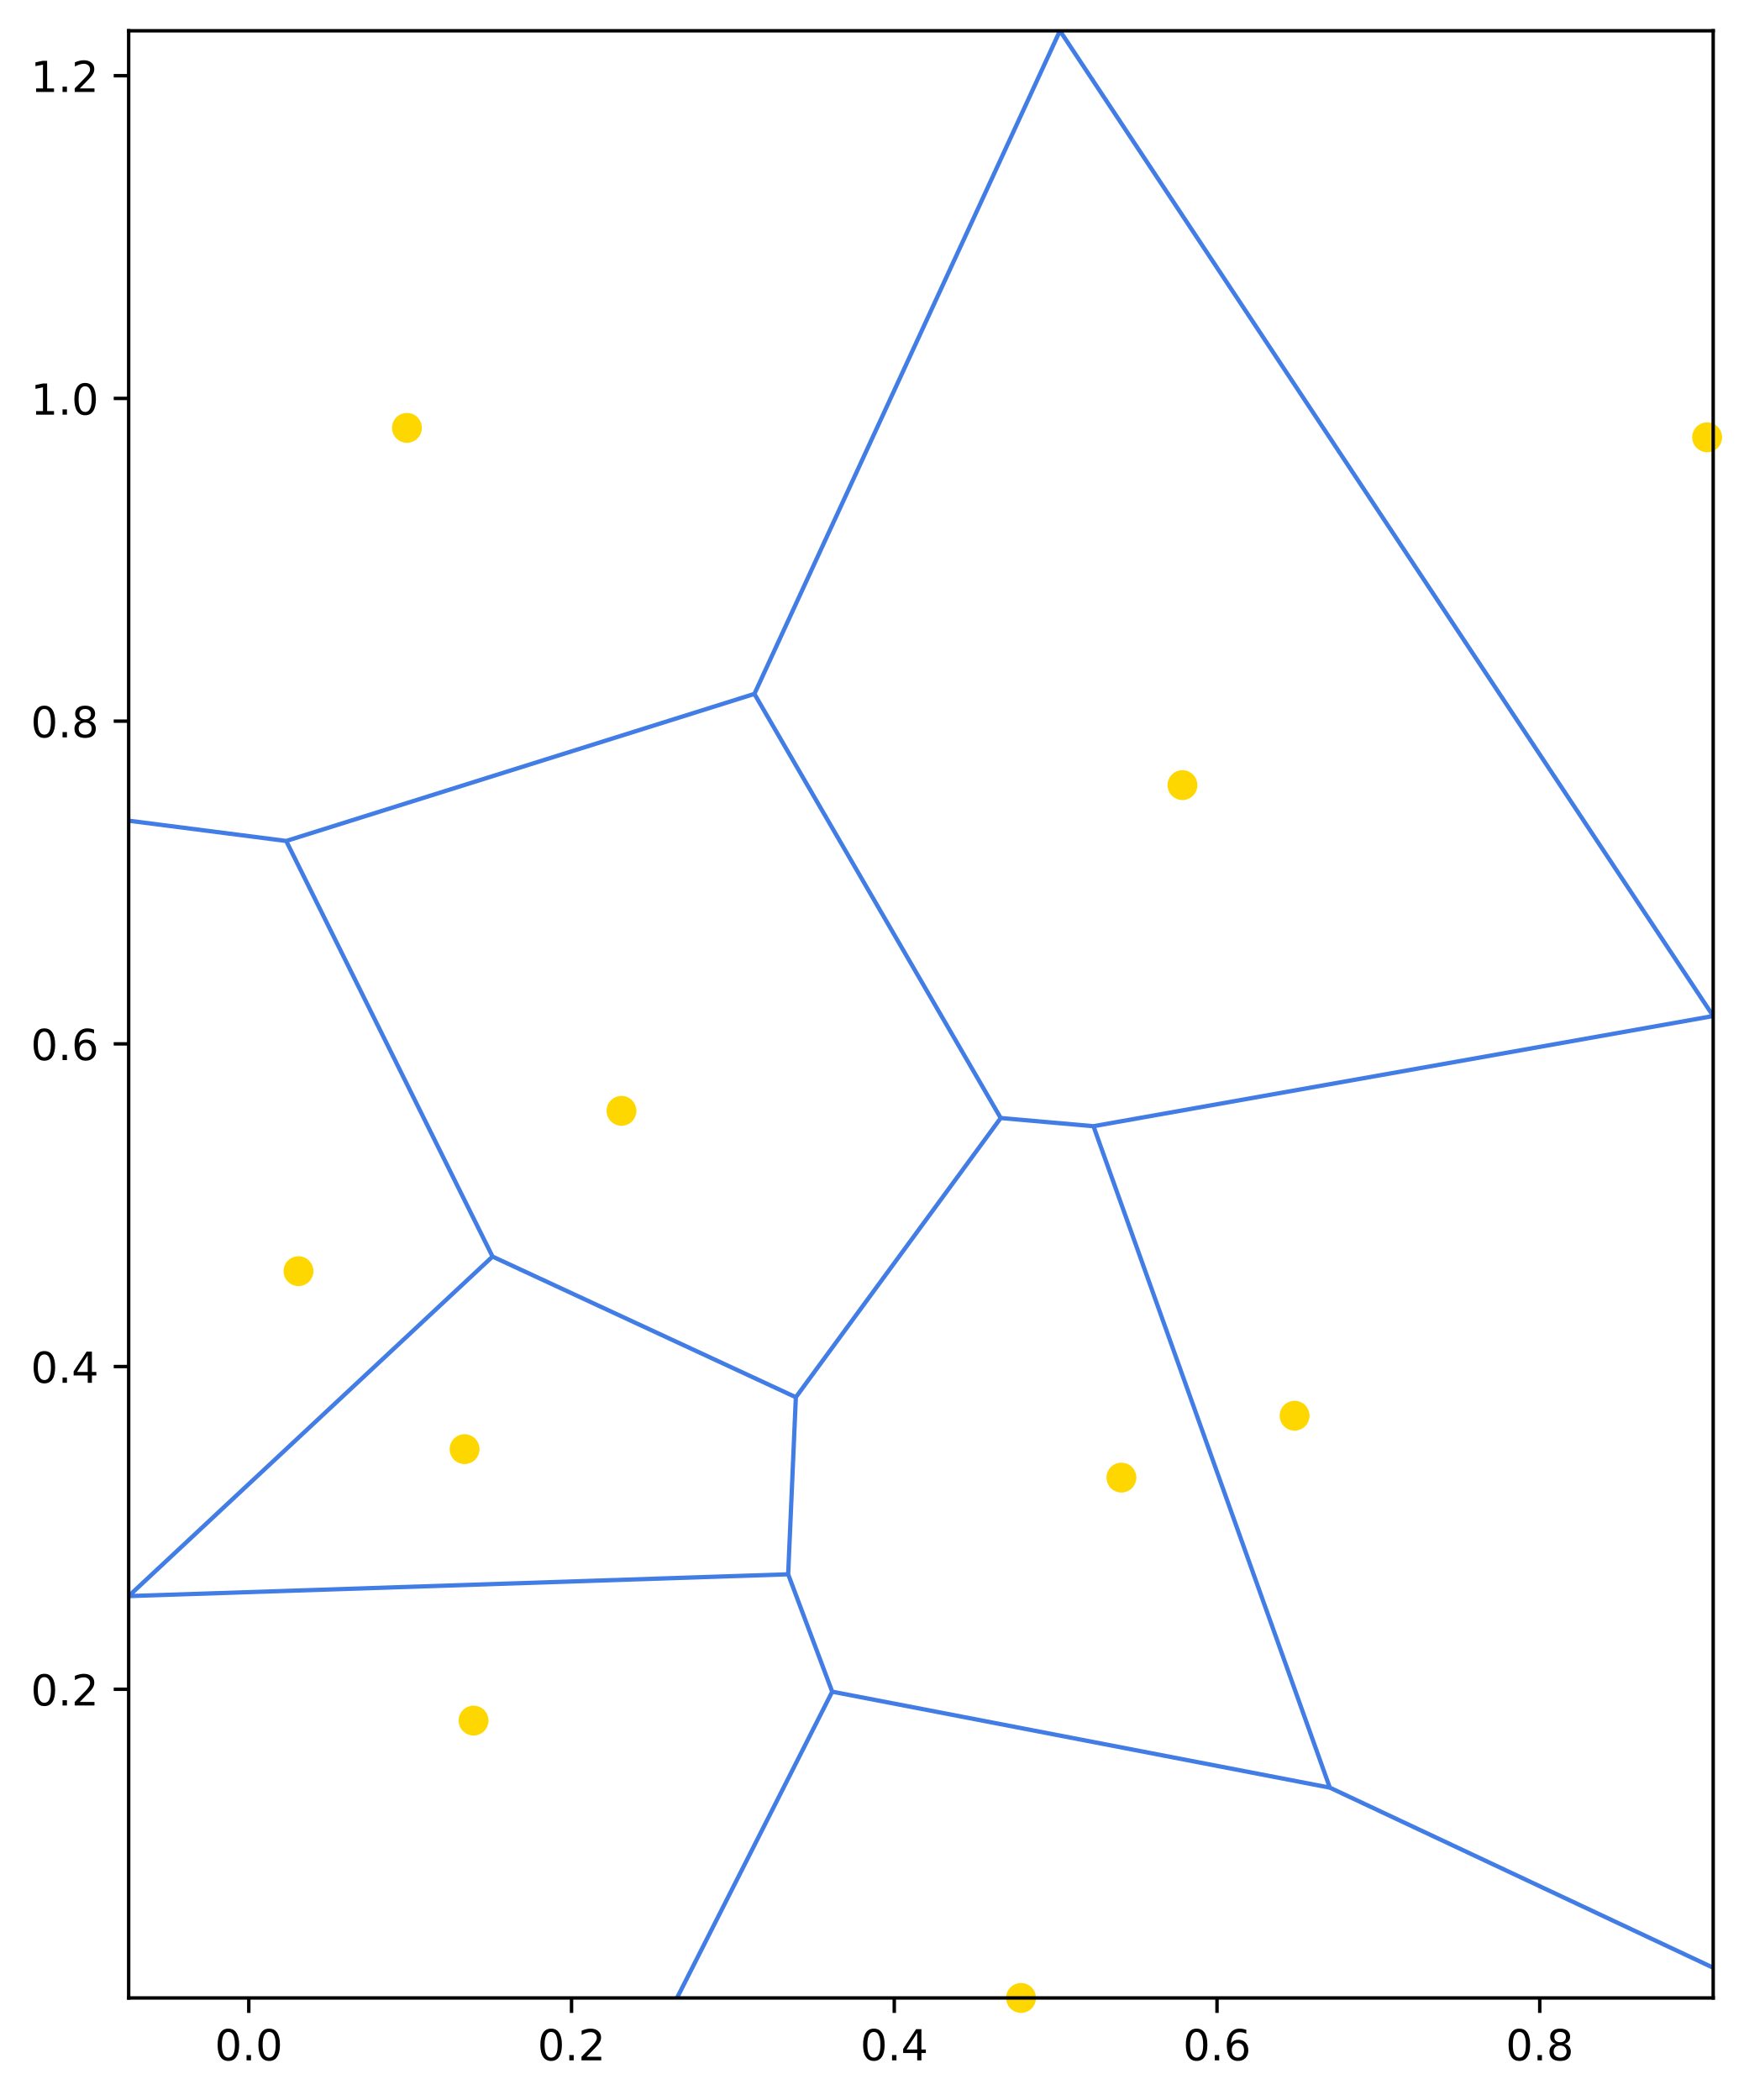
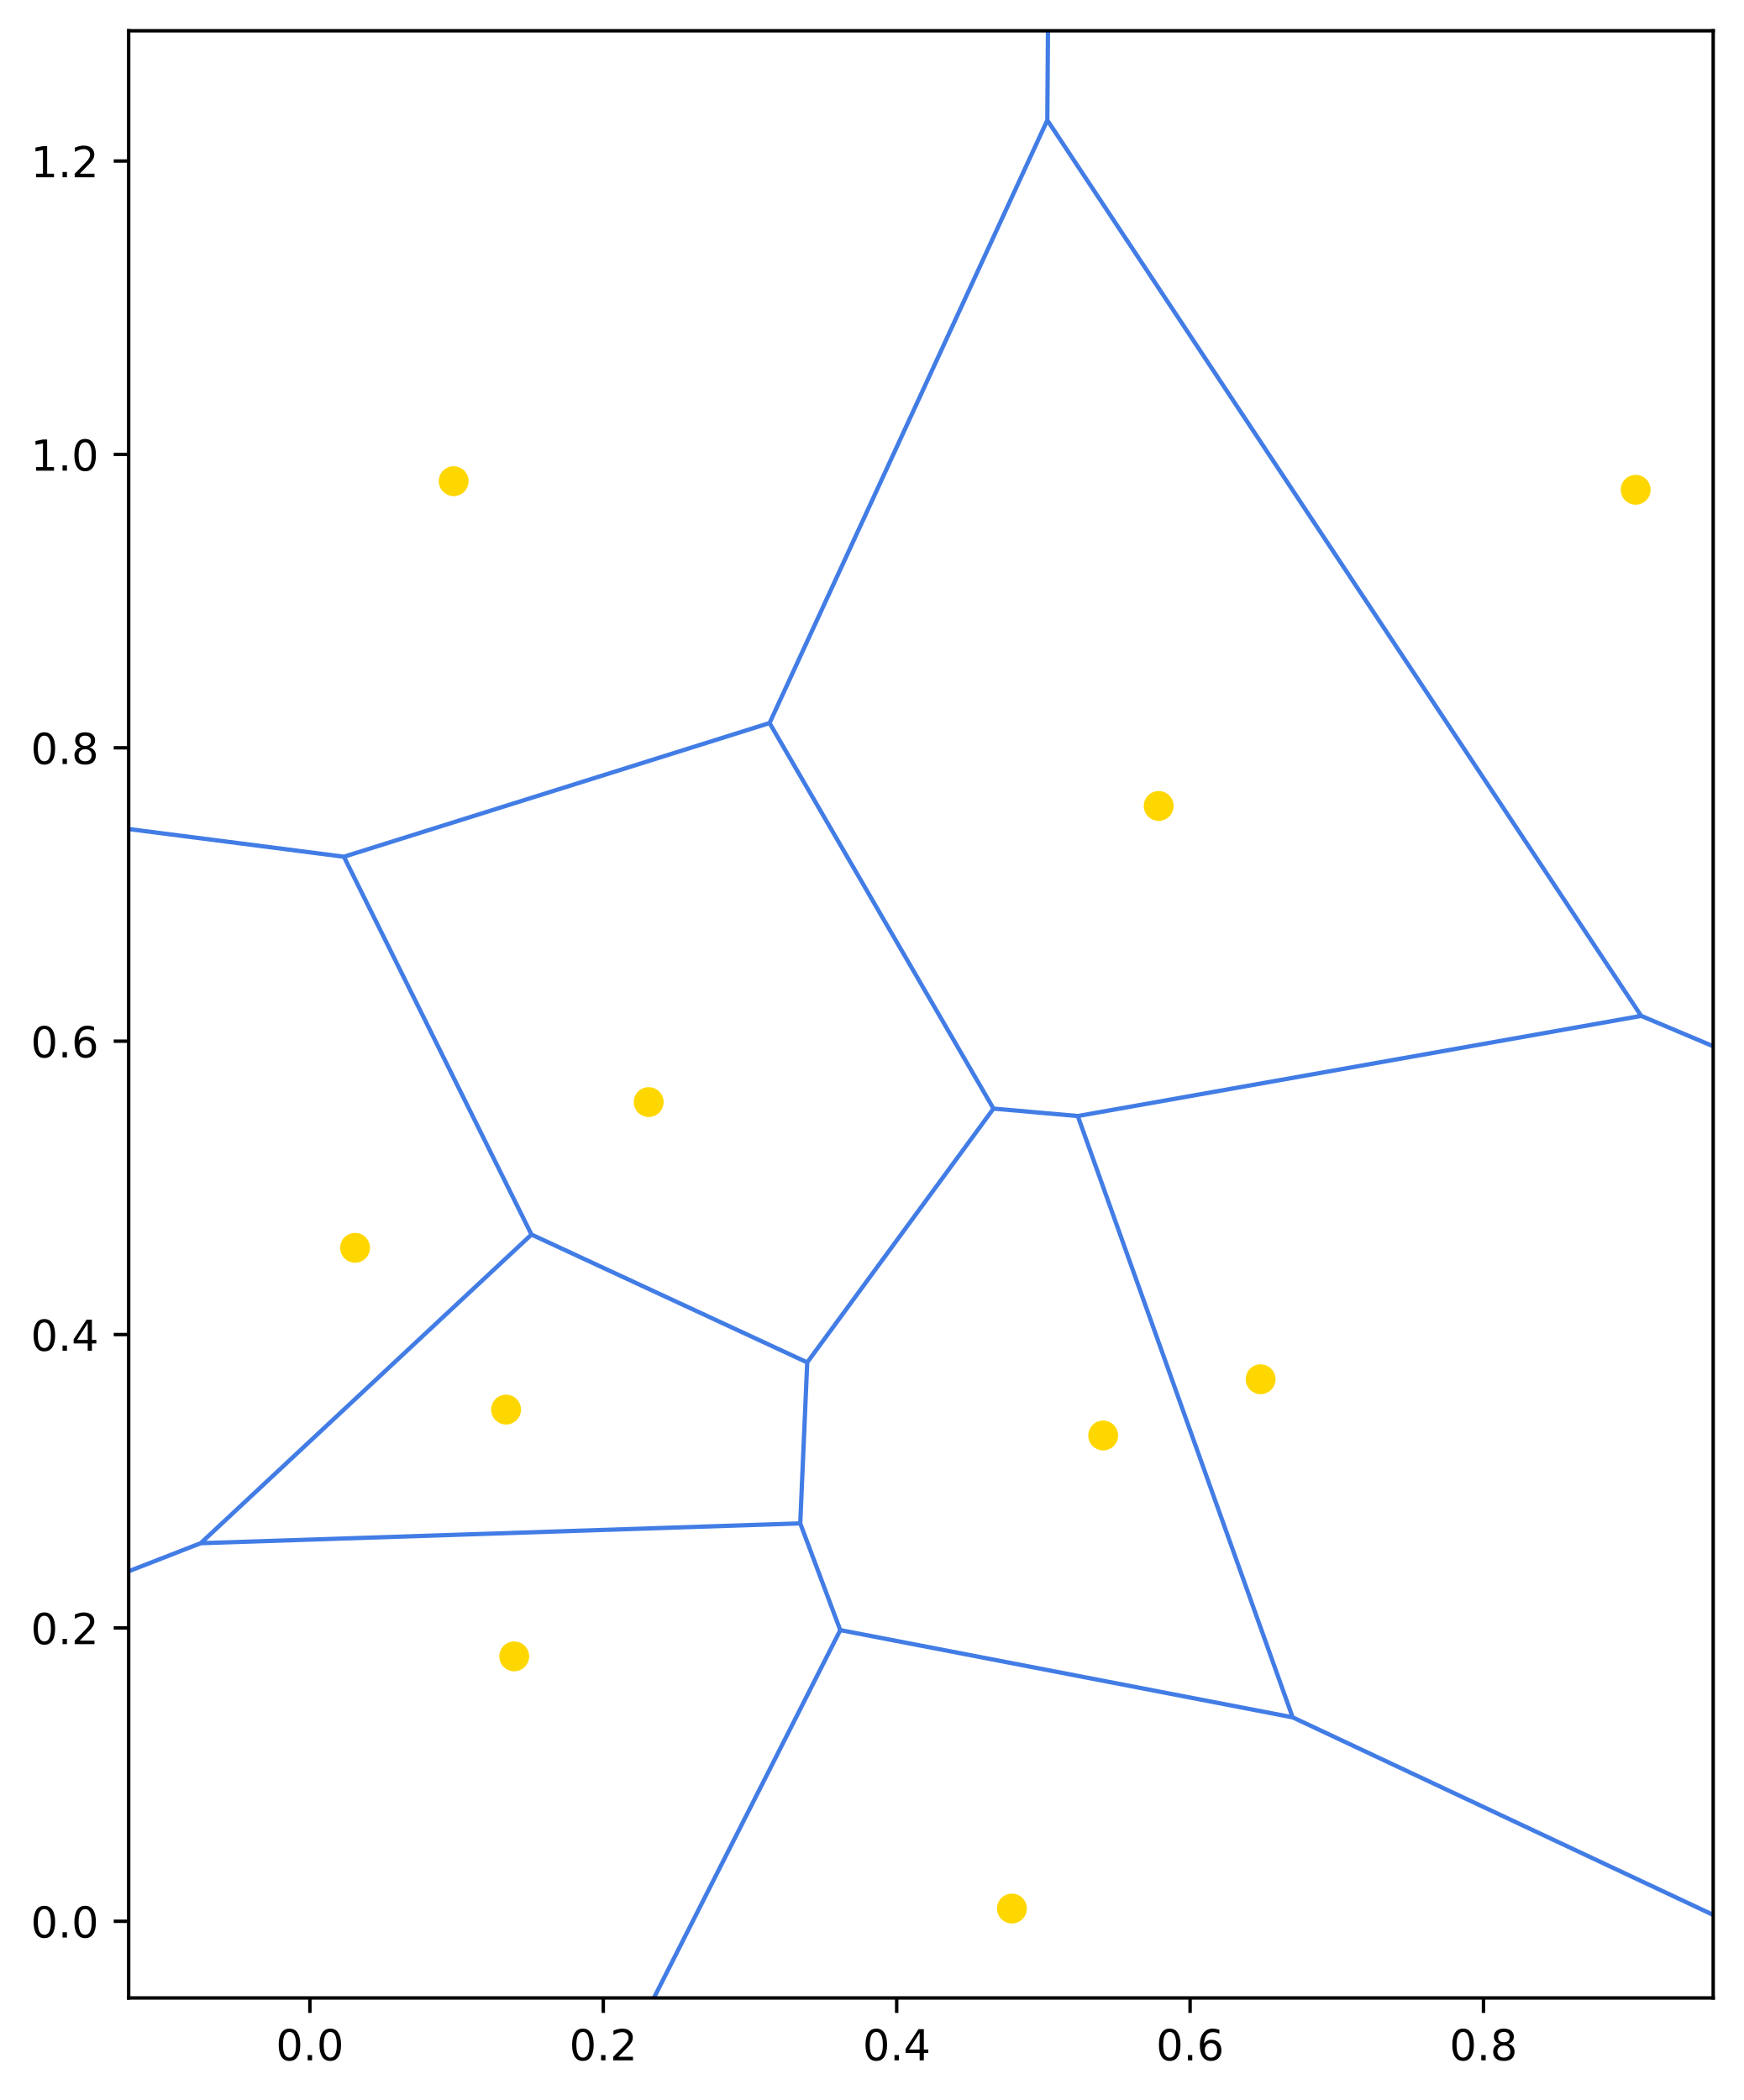
<svg xmlns="http://www.w3.org/2000/svg" xmlns:xlink="http://www.w3.org/1999/xlink" width="408.012pt" height="491.352pt" viewBox="0 0 408.012 491.352" version="1.1">
  <defs>
    <style type="text/css">*{stroke-linejoin: round; stroke-linecap: butt}</style>
  </defs>
  <g id="figure_1">
    <g id="patch_1">
      <path d="M 0 491.352  L 408.012 491.352  L 408.012 0  L 0 0  z " style="fill: #ffffff" />
    </g>
    <g id="axes_1">
      <g id="patch_2">
        <path d="M 30.103 467.474  L 400.812 467.474  L 400.812 7.2  L 30.103 7.2  z " style="fill: #ffffff" />
      </g>
      <g id="patch_3">
-         <path d="M 186.193 326.918  L 115.229 294.007  M 186.193 326.918  L 184.397 368.35  M 186.193 326.918  L 234.123 261.592  M 30.103 373.449  L 184.397 368.35  M 30.103 373.449  L 115.229 294.007  M 66.958 196.765  L 115.229 294.007  M 66.958 196.765  L 176.5 162.358  M 66.958 196.765  L 30.103 192.026  M 176.5 162.358  L 234.123 261.592  M 176.5 162.358  L 247.981 7.2  M 184.397 368.35  L 194.698 395.815  M 234.123 261.592  L 255.823 263.505  M 311.123 418.268  L 194.698 395.815  M 311.123 418.268  L 400.812 460.403  M 311.123 418.268  L 255.823 263.505  M 400.812 237.727  L 255.823 263.505  M 400.812 237.727  L 247.981 7.2  M 194.698 395.815  L 158.39 467.474  " clip-path="url(#p44b0e6b54d)" style="fill: #1f77b4; stroke: #427ce5; stroke-linejoin: miter" />
+         <path d="M 188.854 318.774  L 124.341 288.855  M 188.854 318.774  L 187.221 356.44  M 188.854 318.774  L 232.427 259.387  M 46.954 361.075  L 187.221 356.44  M 46.954 361.075  L 124.341 288.855  M 46.954 361.075  L 30.103 367.638  M 80.458 200.454  L 124.341 288.855  M 80.458 200.454  L 180.042 169.175  M 80.458 200.454  L 30.103 193.978  M 180.042 169.175  L 232.427 259.387  M 180.042 169.175  L 245.025 28.122  M 187.221 356.44  L 196.586 381.408  M 232.427 259.387  L 252.154 261.126  M 302.426 401.819  L 196.586 381.408  M 302.426 401.819  L 400.812 448.04  M 302.426 401.819  L 252.154 261.126  M 383.962 237.692  L 252.154 261.126  M 383.962 237.692  L 400.812 244.796  M 383.962 237.692  L 245.025 28.122  M 245.025 28.122  L 245.177 7.2  M 196.586 381.408  L 152.977 467.474  " clip-path="url(#p3fd65ed307)" style="fill: #1f77b4; stroke: #427ce5; stroke-linejoin: miter" />
      </g>
      <g id="matplotlib.axis_1">
        <g id="xtick_1">
          <g id="line2d_1">
            <defs>
-               <path id="m67dba2447e" d="M 0 0  L 0 3.5  " style="stroke: #000000; stroke-width: 0.8" />
+               <path id="me3b321ca0b" d="M 0 0  L 0 3.5  " style="stroke: #000000; stroke-width: 0.8" />
            </defs>
            <g>
-               <use xlink:href="#m67dba2447e" x="58.205" y="467.474" style="stroke: #000000; stroke-width: 0.8" />
+               <use xlink:href="#me3b321ca0b" x="72.501" y="467.474" style="stroke: #000000; stroke-width: 0.8" />
            </g>
          </g>
          <g id="text_1">
-             <g transform="translate(50.25343 482.0724)scale(0.1 -0.1)">
+             <g transform="translate(64.54914 482.0724) scale(0.1 -0.1)">
              <defs>
                <path id="DejaVuSans-30" d="M 2034 4250  Q 1547 4250 1301 3770  Q 1056 3291 1056 2328  Q 1056 1369 1301 889  Q 1547 409 2034 409  Q 2525 409 2770 889  Q 3016 1369 3016 2328  Q 3016 3291 2770 3770  Q 2525 4250 2034 4250  z M 2034 4750  Q 2819 4750 3233 4129  Q 3647 3509 3647 2328  Q 3647 1150 3233 529  Q 2819 -91 2034 -91  Q 1250 -91 836 529  Q 422 1150 422 2328  Q 422 3509 836 4129  Q 1250 4750 2034 4750  z " transform="scale(0.015625)" />
                <path id="DejaVuSans-2e" d="M 684 794  L 1344 794  L 1344 0  L 684 0  L 684 794  z " transform="scale(0.015625)" />
              </defs>
              <use xlink:href="#DejaVuSans-30" />
              <use xlink:href="#DejaVuSans-2e" x="63.623" />
              <use xlink:href="#DejaVuSans-30" x="95.41" />
            </g>
          </g>
        </g>
        <g id="xtick_2">
          <g id="line2d_2">
            <g>
-               <use xlink:href="#m67dba2447e" x="133.712" y="467.474" style="stroke: #000000; stroke-width: 0.8" />
+               <use xlink:href="#me3b321ca0b" x="141.143" y="467.474" style="stroke: #000000; stroke-width: 0.8" />
            </g>
          </g>
          <g id="text_2">
-             <g transform="translate(125.7605 482.0724)scale(0.1 -0.1)">
+             <g transform="translate(133.1919 482.0724) scale(0.1 -0.1)">
              <defs>
                <path id="DejaVuSans-32" d="M 1228 531  L 3431 531  L 3431 0  L 469 0  L 469 531  Q 828 903 1448 1529  Q 2069 2156 2228 2338  Q 2531 2678 2651 2914  Q 2772 3150 2772 3378  Q 2772 3750 2511 3984  Q 2250 4219 1831 4219  Q 1534 4219 1204 4116  Q 875 4013 500 3803  L 500 4441  Q 881 4594 1212 4672  Q 1544 4750 1819 4750  Q 2544 4750 2975 4387  Q 3406 4025 3406 3419  Q 3406 3131 3298 2873  Q 3191 2616 2906 2266  Q 2828 2175 2409 1742  Q 1991 1309 1228 531  z " transform="scale(0.015625)" />
              </defs>
              <use xlink:href="#DejaVuSans-30" />
              <use xlink:href="#DejaVuSans-2e" x="63.623" />
              <use xlink:href="#DejaVuSans-32" x="95.41" />
            </g>
          </g>
        </g>
        <g id="xtick_3">
          <g id="line2d_3">
            <g>
-               <use xlink:href="#m67dba2447e" x="209.219" y="467.474" style="stroke: #000000; stroke-width: 0.8" />
+               <use xlink:href="#me3b321ca0b" x="209.786" y="467.474" style="stroke: #000000; stroke-width: 0.8" />
            </g>
          </g>
          <g id="text_3">
-             <g transform="translate(201.2675 482.0724)scale(0.1 -0.1)">
+             <g transform="translate(201.8347 482.0724) scale(0.1 -0.1)">
              <defs>
                <path id="DejaVuSans-34" d="M 2419 4116  L 825 1625  L 2419 1625  L 2419 4116  z M 2253 4666  L 3047 4666  L 3047 1625  L 3713 1625  L 3713 1100  L 3047 1100  L 3047 0  L 2419 0  L 2419 1100  L 313 1100  L 313 1709  L 2253 4666  z " transform="scale(0.015625)" />
              </defs>
              <use xlink:href="#DejaVuSans-30" />
              <use xlink:href="#DejaVuSans-2e" x="63.623" />
              <use xlink:href="#DejaVuSans-34" x="95.41" />
            </g>
          </g>
        </g>
        <g id="xtick_4">
          <g id="line2d_4">
            <g>
-               <use xlink:href="#m67dba2447e" x="284.726" y="467.474" style="stroke: #000000; stroke-width: 0.8" />
+               <use xlink:href="#me3b321ca0b" x="278.429" y="467.474" style="stroke: #000000; stroke-width: 0.8" />
            </g>
          </g>
          <g id="text_4">
-             <g transform="translate(276.7746 482.0724)scale(0.1 -0.1)">
+             <g transform="translate(270.4775 482.0724) scale(0.1 -0.1)">
              <defs>
                <path id="DejaVuSans-36" d="M 2113 2584  Q 1688 2584 1439 2293  Q 1191 2003 1191 1497  Q 1191 994 1439 701  Q 1688 409 2113 409  Q 2538 409 2786 701  Q 3034 994 3034 1497  Q 3034 2003 2786 2293  Q 2538 2584 2113 2584  z M 3366 4563  L 3366 3988  Q 3128 4100 2886 4159  Q 2644 4219 2406 4219  Q 1781 4219 1451 3797  Q 1122 3375 1075 2522  Q 1259 2794 1537 2939  Q 1816 3084 2150 3084  Q 2853 3084 3261 2657  Q 3669 2231 3669 1497  Q 3669 778 3244 343  Q 2819 -91 2113 -91  Q 1303 -91 875 529  Q 447 1150 447 2328  Q 447 3434 972 4092  Q 1497 4750 2381 4750  Q 2619 4750 2861 4703  Q 3103 4656 3366 4563  z " transform="scale(0.015625)" />
              </defs>
              <use xlink:href="#DejaVuSans-30" />
              <use xlink:href="#DejaVuSans-2e" x="63.623" />
              <use xlink:href="#DejaVuSans-36" x="95.41" />
            </g>
          </g>
        </g>
        <g id="xtick_5">
          <g id="line2d_5">
            <g>
-               <use xlink:href="#m67dba2447e" x="360.233" y="467.474" style="stroke: #000000; stroke-width: 0.8" />
+               <use xlink:href="#me3b321ca0b" x="347.072" y="467.474" style="stroke: #000000; stroke-width: 0.8" />
            </g>
          </g>
          <g id="text_5">
-             <g transform="translate(352.2817 482.0724)scale(0.1 -0.1)">
+             <g transform="translate(339.1203 482.0724) scale(0.1 -0.1)">
              <defs>
                <path id="DejaVuSans-38" d="M 2034 2216  Q 1584 2216 1326 1975  Q 1069 1734 1069 1313  Q 1069 891 1326 650  Q 1584 409 2034 409  Q 2484 409 2743 651  Q 3003 894 3003 1313  Q 3003 1734 2745 1975  Q 2488 2216 2034 2216  z M 1403 2484  Q 997 2584 770 2862  Q 544 3141 544 3541  Q 544 4100 942 4425  Q 1341 4750 2034 4750  Q 2731 4750 3128 4425  Q 3525 4100 3525 3541  Q 3525 3141 3298 2862  Q 3072 2584 2669 2484  Q 3125 2378 3379 2068  Q 3634 1759 3634 1313  Q 3634 634 3220 271  Q 2806 -91 2034 -91  Q 1263 -91 848 271  Q 434 634 434 1313  Q 434 1759 690 2068  Q 947 2378 1403 2484  z M 1172 3481  Q 1172 3119 1398 2916  Q 1625 2713 2034 2713  Q 2441 2713 2670 2916  Q 2900 3119 2900 3481  Q 2900 3844 2670 4047  Q 2441 4250 2034 4250  Q 1625 4250 1398 4047  Q 1172 3844 1172 3481  z " transform="scale(0.015625)" />
              </defs>
              <use xlink:href="#DejaVuSans-30" />
              <use xlink:href="#DejaVuSans-2e" x="63.623" />
              <use xlink:href="#DejaVuSans-38" x="95.41" />
            </g>
          </g>
        </g>
      </g>
      <g id="matplotlib.axis_2">
        <g id="ytick_1">
          <g id="line2d_6">
            <defs>
-               <path id="m97d5875d1e" d="M 0 0  L -3.5 0  " style="stroke: #000000; stroke-width: 0.8" />
+               <path id="mab432812f3" d="M 0 0  L -3.5 0  " style="stroke: #000000; stroke-width: 0.8" />
            </defs>
            <g>
-               <use xlink:href="#m97d5875d1e" x="30.103" y="395.25" style="stroke: #000000; stroke-width: 0.8" />
+               <use xlink:href="#mab432812f3" x="30.103" y="449.537" style="stroke: #000000; stroke-width: 0.8" />
            </g>
          </g>
          <g id="text_6">
-             <g transform="translate(7.2 399.0495)scale(0.1 -0.1)">
-               <use xlink:href="#DejaVuSans-30" />
-               <use xlink:href="#DejaVuSans-2e" x="63.623" />
-               <use xlink:href="#DejaVuSans-32" x="95.41" />
+             <g transform="translate(7.2 453.3366) scale(0.1 -0.1)">
+               <use xlink:href="#DejaVuSans-30" />
+               <use xlink:href="#DejaVuSans-2e" x="63.623" />
+               <use xlink:href="#DejaVuSans-30" x="95.41" />
            </g>
          </g>
        </g>
        <g id="ytick_2">
          <g id="line2d_7">
            <g>
-               <use xlink:href="#m97d5875d1e" x="30.103" y="319.743" style="stroke: #000000; stroke-width: 0.8" />
+               <use xlink:href="#mab432812f3" x="30.103" y="380.895" style="stroke: #000000; stroke-width: 0.8" />
            </g>
          </g>
          <g id="text_7">
-             <g transform="translate(7.2 323.5425)scale(0.1 -0.1)">
-               <use xlink:href="#DejaVuSans-30" />
-               <use xlink:href="#DejaVuSans-2e" x="63.623" />
-               <use xlink:href="#DejaVuSans-34" x="95.41" />
+             <g transform="translate(7.2 384.6938) scale(0.1 -0.1)">
+               <use xlink:href="#DejaVuSans-30" />
+               <use xlink:href="#DejaVuSans-2e" x="63.623" />
+               <use xlink:href="#DejaVuSans-32" x="95.41" />
            </g>
          </g>
        </g>
        <g id="ytick_3">
          <g id="line2d_8">
            <g>
-               <use xlink:href="#m97d5875d1e" x="30.103" y="244.236" style="stroke: #000000; stroke-width: 0.8" />
+               <use xlink:href="#mab432812f3" x="30.103" y="312.252" style="stroke: #000000; stroke-width: 0.8" />
            </g>
          </g>
          <g id="text_8">
-             <g transform="translate(7.2 248.0354)scale(0.1 -0.1)">
-               <use xlink:href="#DejaVuSans-30" />
-               <use xlink:href="#DejaVuSans-2e" x="63.623" />
-               <use xlink:href="#DejaVuSans-36" x="95.41" />
+             <g transform="translate(7.2 316.051) scale(0.1 -0.1)">
+               <use xlink:href="#DejaVuSans-30" />
+               <use xlink:href="#DejaVuSans-2e" x="63.623" />
+               <use xlink:href="#DejaVuSans-34" x="95.41" />
            </g>
          </g>
        </g>
        <g id="ytick_4">
          <g id="line2d_9">
            <g>
-               <use xlink:href="#m97d5875d1e" x="30.103" y="168.729" style="stroke: #000000; stroke-width: 0.8" />
+               <use xlink:href="#mab432812f3" x="30.103" y="243.609" style="stroke: #000000; stroke-width: 0.8" />
            </g>
          </g>
          <g id="text_9">
-             <g transform="translate(7.2 172.5284)scale(0.1 -0.1)">
-               <use xlink:href="#DejaVuSans-30" />
-               <use xlink:href="#DejaVuSans-2e" x="63.623" />
-               <use xlink:href="#DejaVuSans-38" x="95.41" />
+             <g transform="translate(7.2 247.4082) scale(0.1 -0.1)">
+               <use xlink:href="#DejaVuSans-30" />
+               <use xlink:href="#DejaVuSans-2e" x="63.623" />
+               <use xlink:href="#DejaVuSans-36" x="95.41" />
            </g>
          </g>
        </g>
        <g id="ytick_5">
          <g id="line2d_10">
            <g>
-               <use xlink:href="#m97d5875d1e" x="30.103" y="93.222" style="stroke: #000000; stroke-width: 0.8" />
+               <use xlink:href="#mab432812f3" x="30.103" y="174.966" style="stroke: #000000; stroke-width: 0.8" />
            </g>
          </g>
          <g id="text_10">
-             <g transform="translate(7.2 97.0213)scale(0.1 -0.1)">
-               <defs>
-                 <path id="DejaVuSans-31" d="M 794 531  L 1825 531  L 1825 4091  L 703 3866  L 703 4441  L 1819 4666  L 2450 4666  L 2450 531  L 3481 531  L 3481 0  L 794 0  L 794 531  z " transform="scale(0.015625)" />
-               </defs>
-               <use xlink:href="#DejaVuSans-31" />
-               <use xlink:href="#DejaVuSans-2e" x="63.623" />
-               <use xlink:href="#DejaVuSans-30" x="95.41" />
+             <g transform="translate(7.2 178.7654) scale(0.1 -0.1)">
+               <use xlink:href="#DejaVuSans-30" />
+               <use xlink:href="#DejaVuSans-2e" x="63.623" />
+               <use xlink:href="#DejaVuSans-38" x="95.41" />
            </g>
          </g>
        </g>
        <g id="ytick_6">
          <g id="line2d_11">
            <g>
-               <use xlink:href="#m97d5875d1e" x="30.103" y="17.715" style="stroke: #000000; stroke-width: 0.8" />
+               <use xlink:href="#mab432812f3" x="30.103" y="106.323" style="stroke: #000000; stroke-width: 0.8" />
            </g>
          </g>
          <g id="text_11">
-             <g transform="translate(7.2 21.51424)scale(0.1 -0.1)">
+             <g transform="translate(7.2 110.1227) scale(0.1 -0.1)">
+               <defs>
+                 <path id="DejaVuSans-31" d="M 794 531  L 1825 531  L 1825 4091  L 703 3866  L 703 4441  L 1819 4666  L 2450 4666  L 2450 531  L 3481 531  L 3481 0  L 794 0  L 794 531  z " transform="scale(0.015625)" />
+               </defs>
              <use xlink:href="#DejaVuSans-31" />
              <use xlink:href="#DejaVuSans-2e" x="63.623" />
+               <use xlink:href="#DejaVuSans-30" x="95.41" />
+             </g>
+           </g>
+         </g>
+         <g id="ytick_7">
+           <g id="line2d_12">
+             <g>
+               <use xlink:href="#mab432812f3" x="30.103" y="37.681" style="stroke: #000000; stroke-width: 0.8" />
+             </g>
+           </g>
+           <g id="text_12">
+             <g transform="translate(7.2 41.47988) scale(0.1 -0.1)">
+               <use xlink:href="#DejaVuSans-31" />
+               <use xlink:href="#DejaVuSans-2e" x="63.623" />
              <use xlink:href="#DejaVuSans-32" x="95.41" />
            </g>
          </g>
        </g>
      </g>
-       <g id="line2d_12">
-         <path d="M 238.876 467.474  " style="fill: none; stroke: #1f77b4; stroke-width: 1.5; stroke-linecap: square" />
+       <g id="line2d_13">
+         <path d="M 236.747 446.552  " style="fill: none; stroke: #1f77b4; stroke-width: 1.5; stroke-linecap: square" />
        <defs>
-           <path id="m31f0e3b195" d="M 0 3  C 0.796 3 1.559 2.684 2.121 2.121  C 2.684 1.559 3 0.796 3 0  C 3 -0.796 2.684 -1.559 2.121 -2.121  C 1.559 -2.684 0.796 -3 0 -3  C -0.796 -3 -1.559 -2.684 -2.121 -2.121  C -2.684 -1.559 -3 -0.796 -3 0  C -3 0.796 -2.684 1.559 -2.121 2.121  C -1.559 2.684 -0.796 3 0 3  z " style="stroke: #ffd700" />
+           <path id="m073ce6f822" d="M 0 3  C 0.796 3 1.559 2.684 2.121 2.121  C 2.684 1.559 3 0.796 3 0  C 3 -0.796 2.684 -1.559 2.121 -2.121  C 1.559 -2.684 0.796 -3 0 -3  C -0.796 -3 -1.559 -2.684 -2.121 -2.121  C -2.684 -1.559 -3 -0.796 -3 0  C -3 0.796 -2.684 1.559 -2.121 2.121  C -1.559 2.684 -0.796 3 0 3  z " style="stroke: #ffd700" />
        </defs>
        <g>
-           <use xlink:href="#m31f0e3b195" x="238.876" y="467.474" style="fill: #ffd700; stroke: #ffd700" />
-         </g>
-       </g>
-       <g id="line2d_13">
-         <path d="M 110.788 402.573  " style="fill: none; stroke: #ff7f0e; stroke-width: 1.5; stroke-linecap: square" />
-         <g>
-           <use xlink:href="#m31f0e3b195" x="110.788" y="402.573" style="fill: #ffd700; stroke: #ffd700" />
+           <use xlink:href="#m073ce6f822" x="236.747" y="446.552" style="fill: #ffd700; stroke: #ffd700" />
        </g>
      </g>
      <g id="line2d_14">
-         <path d="M 276.642 183.699  " style="fill: none; stroke: #2ca02c; stroke-width: 1.5; stroke-linecap: square" />
-         <g>
-           <use xlink:href="#m31f0e3b195" x="276.642" y="183.699" style="fill: #ffd700; stroke: #ffd700" />
+         <path d="M 120.304 387.552  " style="fill: none; stroke: #ff7f0e; stroke-width: 1.5; stroke-linecap: square" />
+         <g>
+           <use xlink:href="#m073ce6f822" x="120.304" y="387.552" style="fill: #ffd700; stroke: #ffd700" />
        </g>
      </g>
      <g id="line2d_15">
-         <path d="M 399.393 102.319  " style="fill: none; stroke: #d62728; stroke-width: 1.5; stroke-linecap: square" />
-         <g>
-           <use xlink:href="#m31f0e3b195" x="399.393" y="102.319" style="fill: #ffd700; stroke: #ffd700" />
+         <path d="M 271.08 188.575  " style="fill: none; stroke: #2ca02c; stroke-width: 1.5; stroke-linecap: square" />
+         <g>
+           <use xlink:href="#m073ce6f822" x="271.08" y="188.575" style="fill: #ffd700; stroke: #ffd700" />
        </g>
      </g>
      <g id="line2d_16">
-         <path d="M 95.204 100.11  " style="fill: none; stroke: #9467bd; stroke-width: 1.5; stroke-linecap: square" />
-         <g>
-           <use xlink:href="#m31f0e3b195" x="95.204" y="100.11" style="fill: #ffd700; stroke: #ffd700" />
+         <path d="M 382.672 114.594  " style="fill: none; stroke: #d62728; stroke-width: 1.5; stroke-linecap: square" />
+         <g>
+           <use xlink:href="#m073ce6f822" x="382.672" y="114.594" style="fill: #ffd700; stroke: #ffd700" />
        </g>
      </g>
      <g id="line2d_17">
-         <path d="M 108.689 339.061  " style="fill: none; stroke: #8c564b; stroke-width: 1.5; stroke-linecap: square" />
-         <g>
-           <use xlink:href="#m31f0e3b195" x="108.689" y="339.061" style="fill: #ffd700; stroke: #ffd700" />
+         <path d="M 106.136 112.585  " style="fill: none; stroke: #9467bd; stroke-width: 1.5; stroke-linecap: square" />
+         <g>
+           <use xlink:href="#m073ce6f822" x="106.136" y="112.585" style="fill: #ffd700; stroke: #ffd700" />
        </g>
      </g>
      <g id="line2d_18">
-         <path d="M 302.875 331.245  " style="fill: none; stroke: #e377c2; stroke-width: 1.5; stroke-linecap: square" />
-         <g>
-           <use xlink:href="#m31f0e3b195" x="302.875" y="331.245" style="fill: #ffd700; stroke: #ffd700" />
+         <path d="M 118.396 329.813  " style="fill: none; stroke: #8c564b; stroke-width: 1.5; stroke-linecap: square" />
+         <g>
+           <use xlink:href="#m073ce6f822" x="118.396" y="329.813" style="fill: #ffd700; stroke: #ffd700" />
        </g>
      </g>
      <g id="line2d_19">
-         <path d="M 145.397 259.911  " style="fill: none; stroke: #7f7f7f; stroke-width: 1.5; stroke-linecap: square" />
-         <g>
-           <use xlink:href="#m31f0e3b195" x="145.397" y="259.911" style="fill: #ffd700; stroke: #ffd700" />
+         <path d="M 294.928 322.708  " style="fill: none; stroke: #e377c2; stroke-width: 1.5; stroke-linecap: square" />
+         <g>
+           <use xlink:href="#m073ce6f822" x="294.928" y="322.708" style="fill: #ffd700; stroke: #ffd700" />
        </g>
      </g>
      <g id="line2d_20">
-         <path d="M 69.831 297.422  " style="fill: none; stroke: #bcbd22; stroke-width: 1.5; stroke-linecap: square" />
-         <g>
-           <use xlink:href="#m31f0e3b195" x="69.831" y="297.422" style="fill: #ffd700; stroke: #ffd700" />
+         <path d="M 151.766 257.859  " style="fill: none; stroke: #7f7f7f; stroke-width: 1.5; stroke-linecap: square" />
+         <g>
+           <use xlink:href="#m073ce6f822" x="151.766" y="257.859" style="fill: #ffd700; stroke: #ffd700" />
        </g>
      </g>
      <g id="line2d_21">
-         <path d="M 262.355 345.724  " style="fill: none; stroke: #17becf; stroke-width: 1.5; stroke-linecap: square" />
-         <g>
-           <use xlink:href="#m31f0e3b195" x="262.355" y="345.724" style="fill: #ffd700; stroke: #ffd700" />
+         <path d="M 83.07 291.96  " style="fill: none; stroke: #bcbd22; stroke-width: 1.5; stroke-linecap: square" />
+         <g>
+           <use xlink:href="#m073ce6f822" x="83.07" y="291.96" style="fill: #ffd700; stroke: #ffd700" />
+         </g>
+       </g>
+       <g id="line2d_22">
+         <path d="M 258.092 335.87  " style="fill: none; stroke: #17becf; stroke-width: 1.5; stroke-linecap: square" />
+         <g>
+           <use xlink:href="#m073ce6f822" x="258.092" y="335.87" style="fill: #ffd700; stroke: #ffd700" />
        </g>
      </g>
      <g id="patch_4">
        <path d="M 30.103 467.474  L 30.103 7.2  " style="fill: none; stroke: #000000; stroke-width: 0.8; stroke-linejoin: miter; stroke-linecap: square" />
      </g>
      <g id="patch_5">
        <path d="M 400.812 467.474  L 400.812 7.2  " style="fill: none; stroke: #000000; stroke-width: 0.8; stroke-linejoin: miter; stroke-linecap: square" />
      </g>
      <g id="patch_6">
        <path d="M 30.103 467.474  L 400.812 467.474  " style="fill: none; stroke: #000000; stroke-width: 0.8; stroke-linejoin: miter; stroke-linecap: square" />
      </g>
      <g id="patch_7">
        <path d="M 30.103 7.2  L 400.812 7.2  " style="fill: none; stroke: #000000; stroke-width: 0.8; stroke-linejoin: miter; stroke-linecap: square" />
      </g>
    </g>
  </g>
  <defs>
-     <clipPath id="p44b0e6b54d">
+     <clipPath id="p3fd65ed307">
      <rect x="30.103" y="7.2" width="370.709" height="460.274" />
    </clipPath>
  </defs>
</svg>
